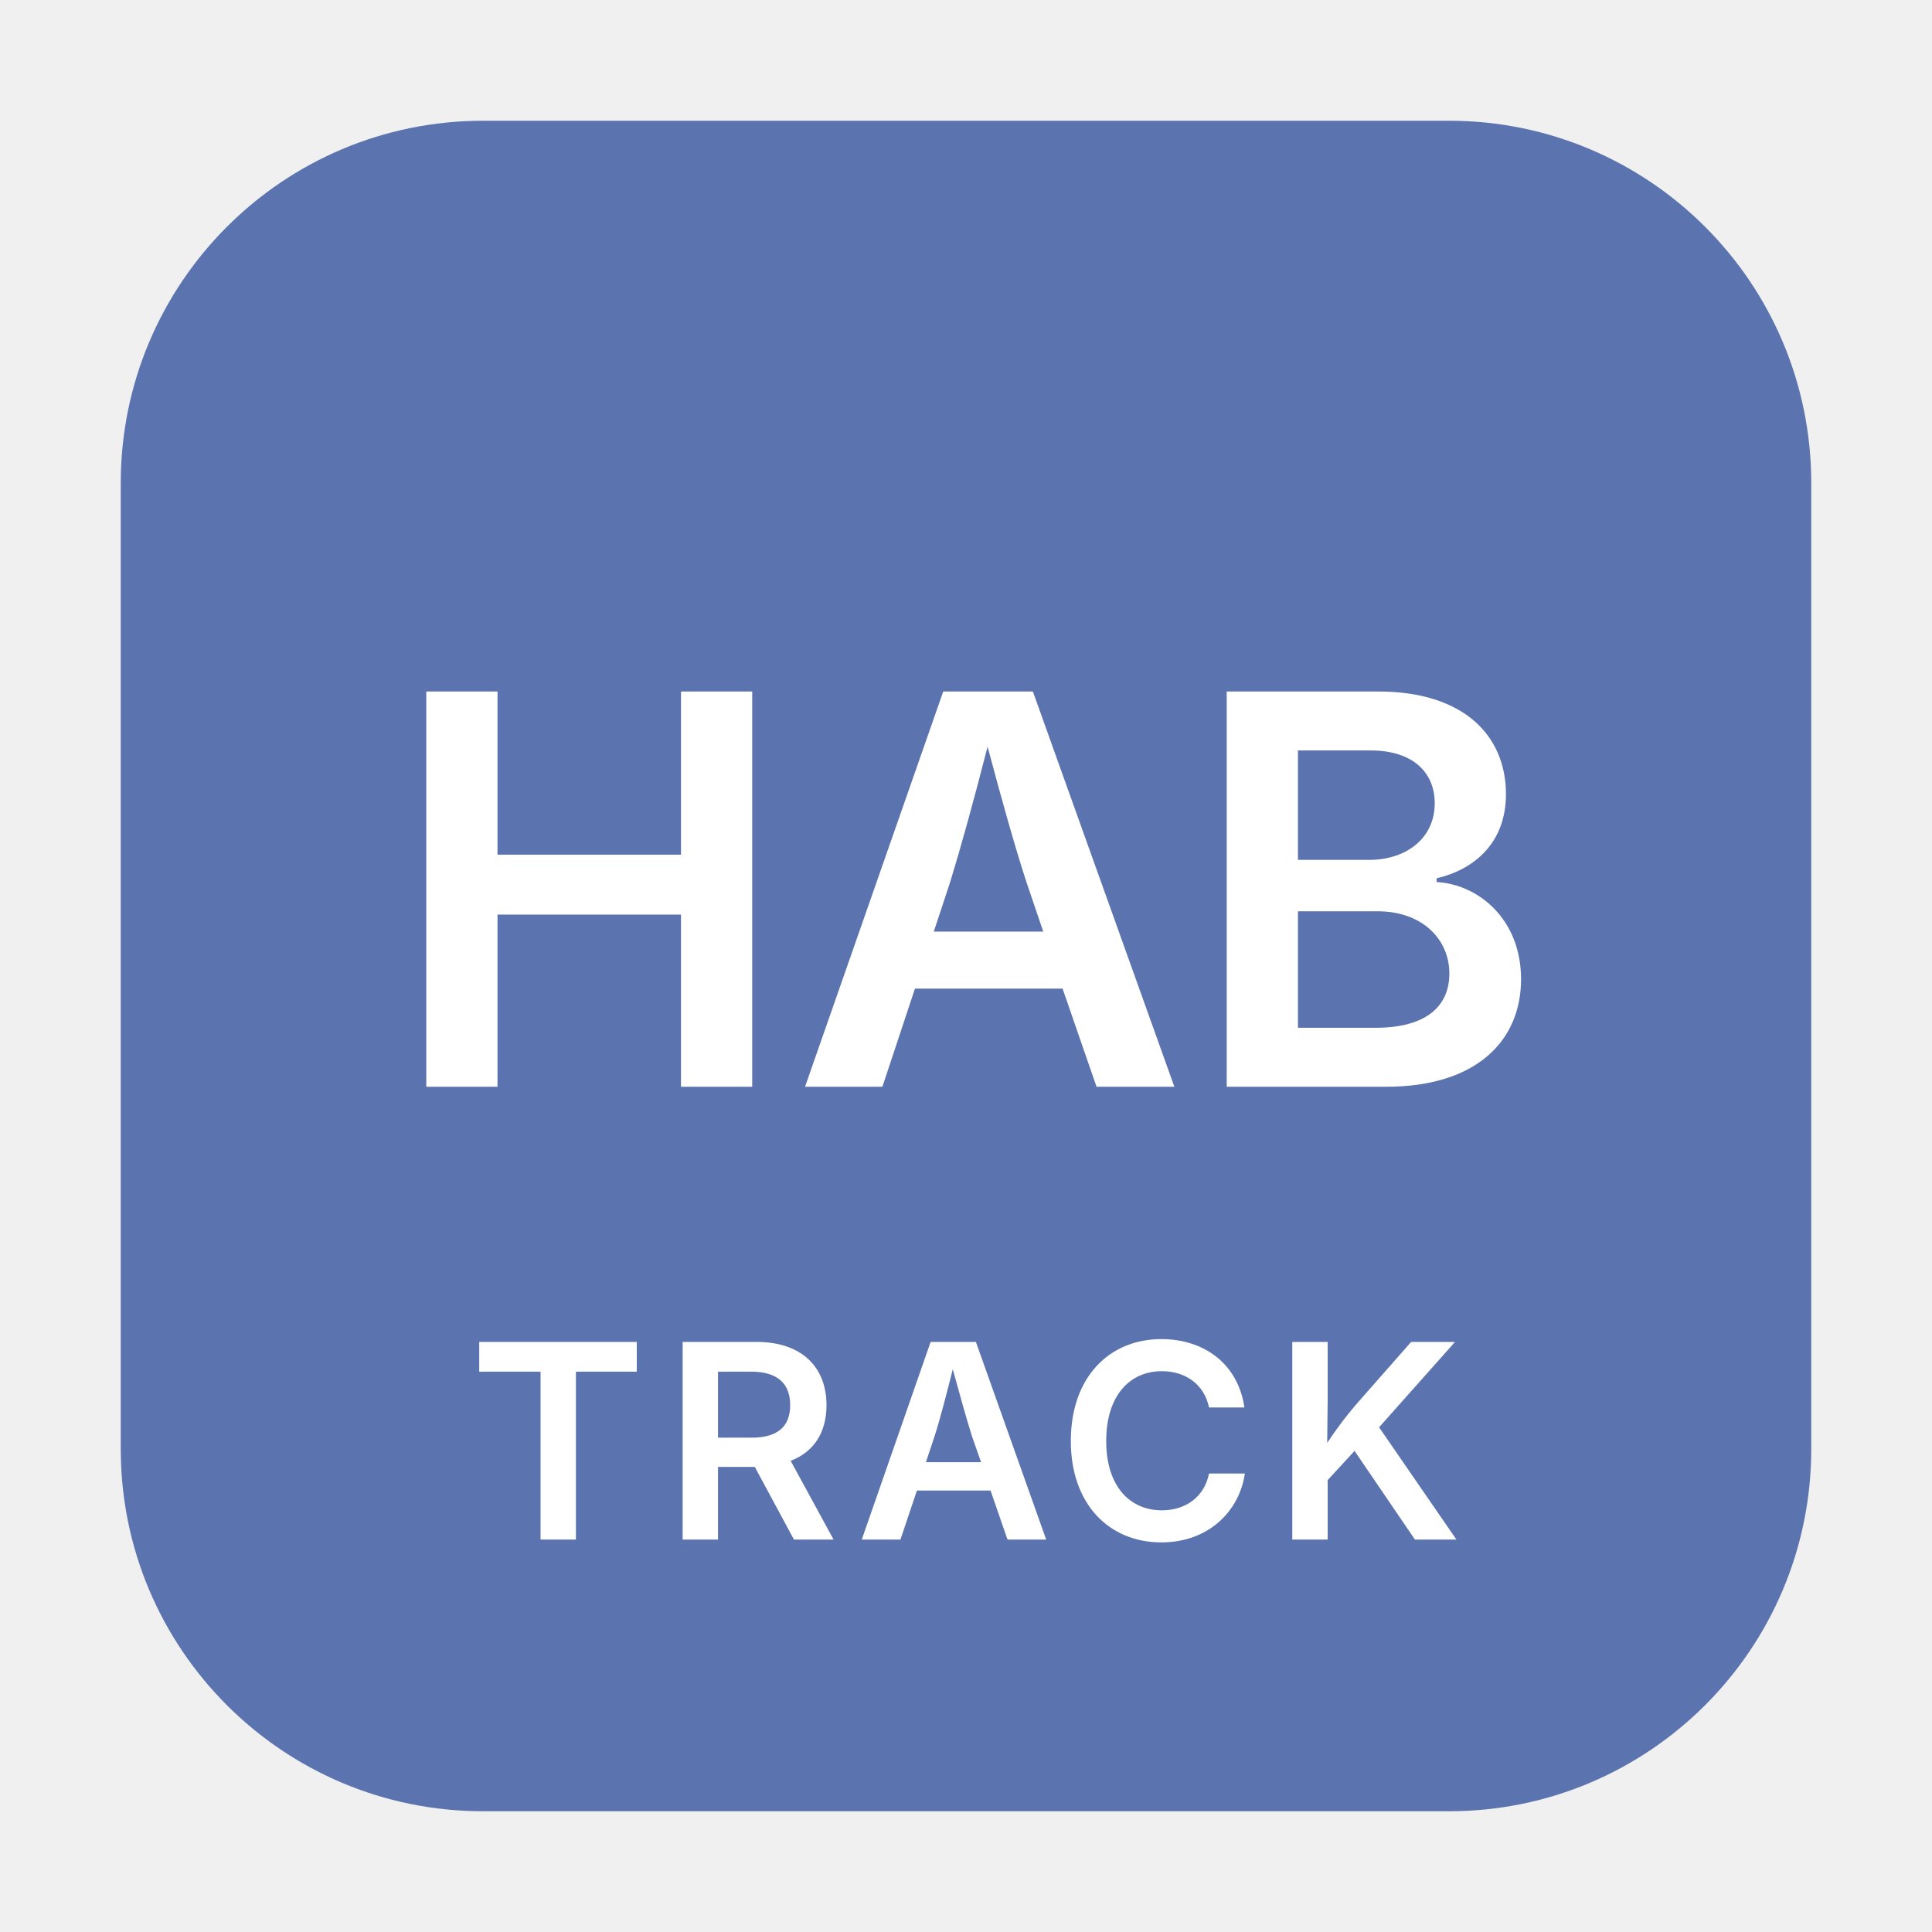
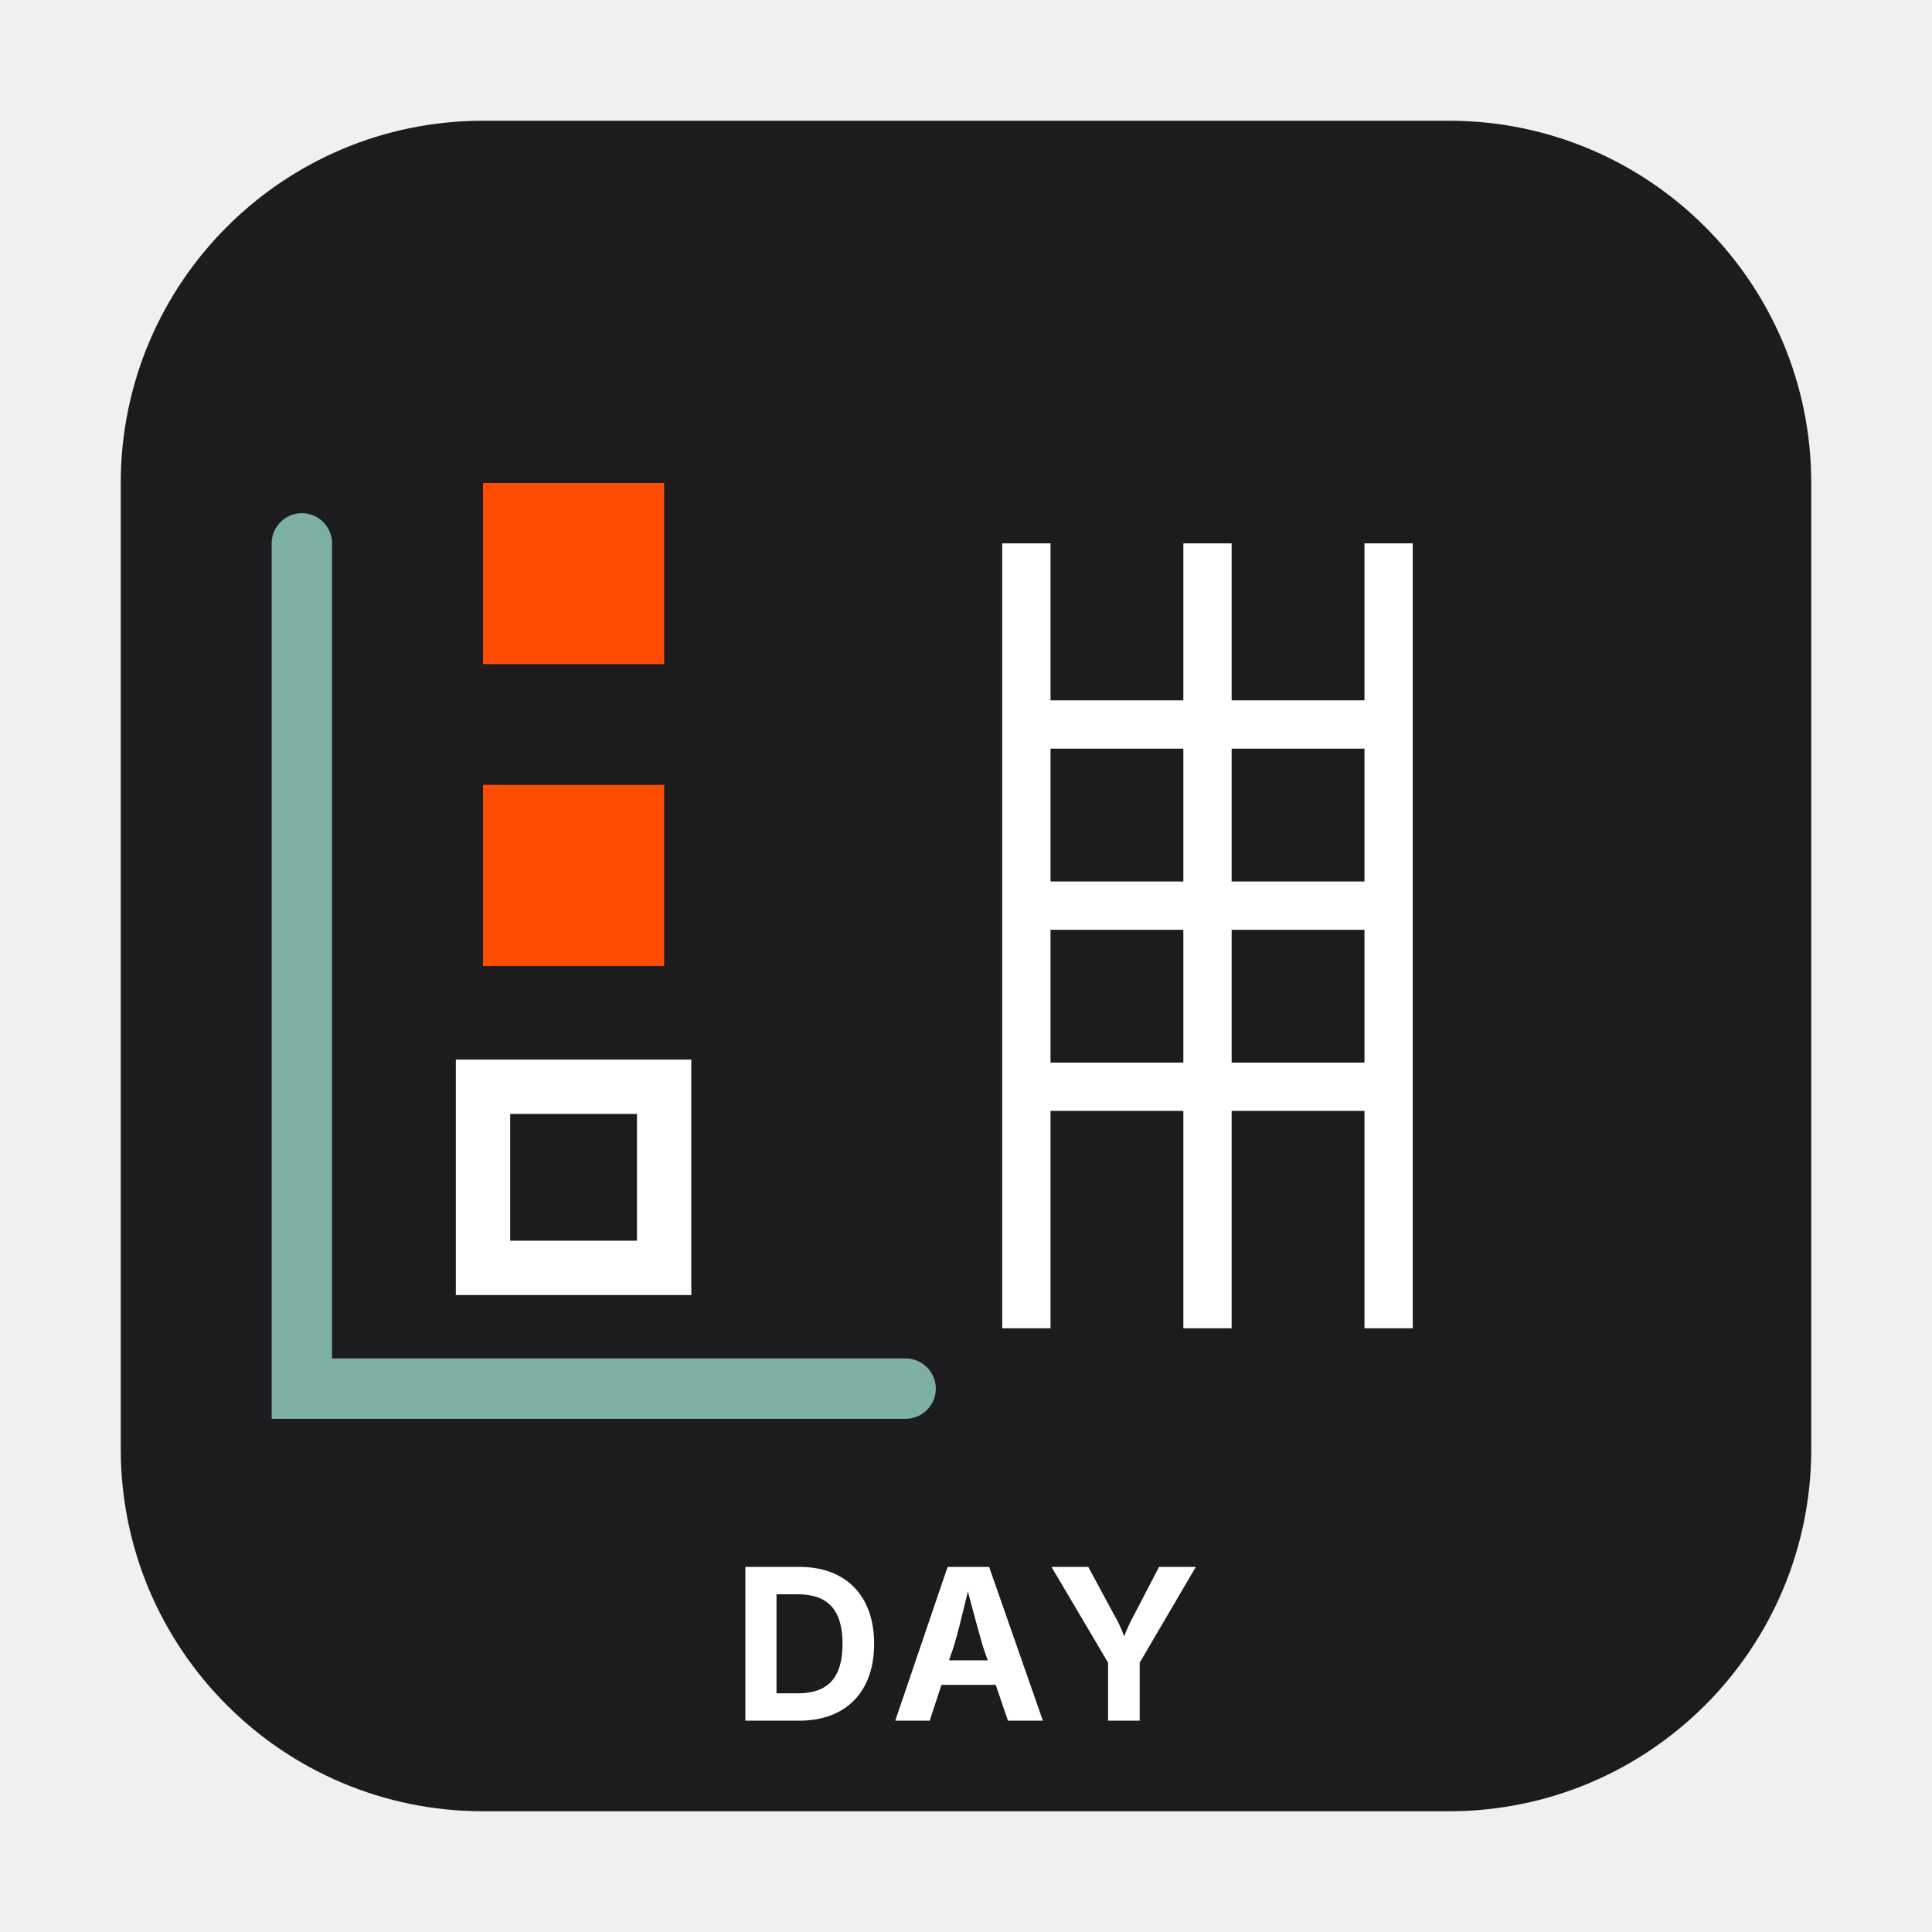
<svg xmlns="http://www.w3.org/2000/svg" viewBox="0 0 64 64" role="img" aria-labelledby="svg-minipictogram-a87c29-title svg-minipictogram-a87c29-desc">
-   <rect x="4" y="4" width="56" height="56" rx="12" ry="12" fill="#5B73AE" aria-hidden="true" />
-   <text x="32" y="36" text-anchor="middle" font-family="-apple-system, BlinkMacSystemFont, 'Segoe UI', sans-serif" font-size="18" font-weight="600" fill="#FFFFFF">HAB</text>
-   <text x="32" y="51" text-anchor="middle" font-family="-apple-system, BlinkMacSystemFont, 'Segoe UI', sans-serif" font-size="9" font-weight="600" letter-spacing="0.5" fill="#FFFFFF">TRACK</text>
+   <rect x="4" y="4" width="56" height="56" rx="12" ry="12" fill="#1C1C1E" aria-hidden="true" />
+   <path d="M 10 18 L 10 46 L 30 46" fill="none" stroke="#7DAFA3" stroke-width="2" stroke-linecap="round" aria-hidden="true" />
+   <rect x="16" y="16" width="6" height="6" fill="#FF4D00" aria-hidden="true" />
+   <rect x="16" y="26" width="6" height="6" fill="#FF4D00" aria-hidden="true" />
+   <rect x="16" y="36" width="6" height="6" fill="none" stroke="#FFFFFF" stroke-width="1.8" aria-hidden="true" />
+   <path d="M 34 18 L 34 44 M 40 18 L 40 44 M 46 18 L 46 44 M 34 24 L 46 24 M 34 30 L 46 30 M 34 36 L 46 36" fill="none" stroke="#FFFFFF" stroke-width="1.6" aria-hidden="true" />
+   <text x="32" y="57" text-anchor="middle" font-family="-apple-system, BlinkMacSystemFont, 'Segoe UI', sans-serif" font-size="7" font-weight="700" letter-spacing="0.5" fill="#FFFFFF">DAY</text>
</svg>
